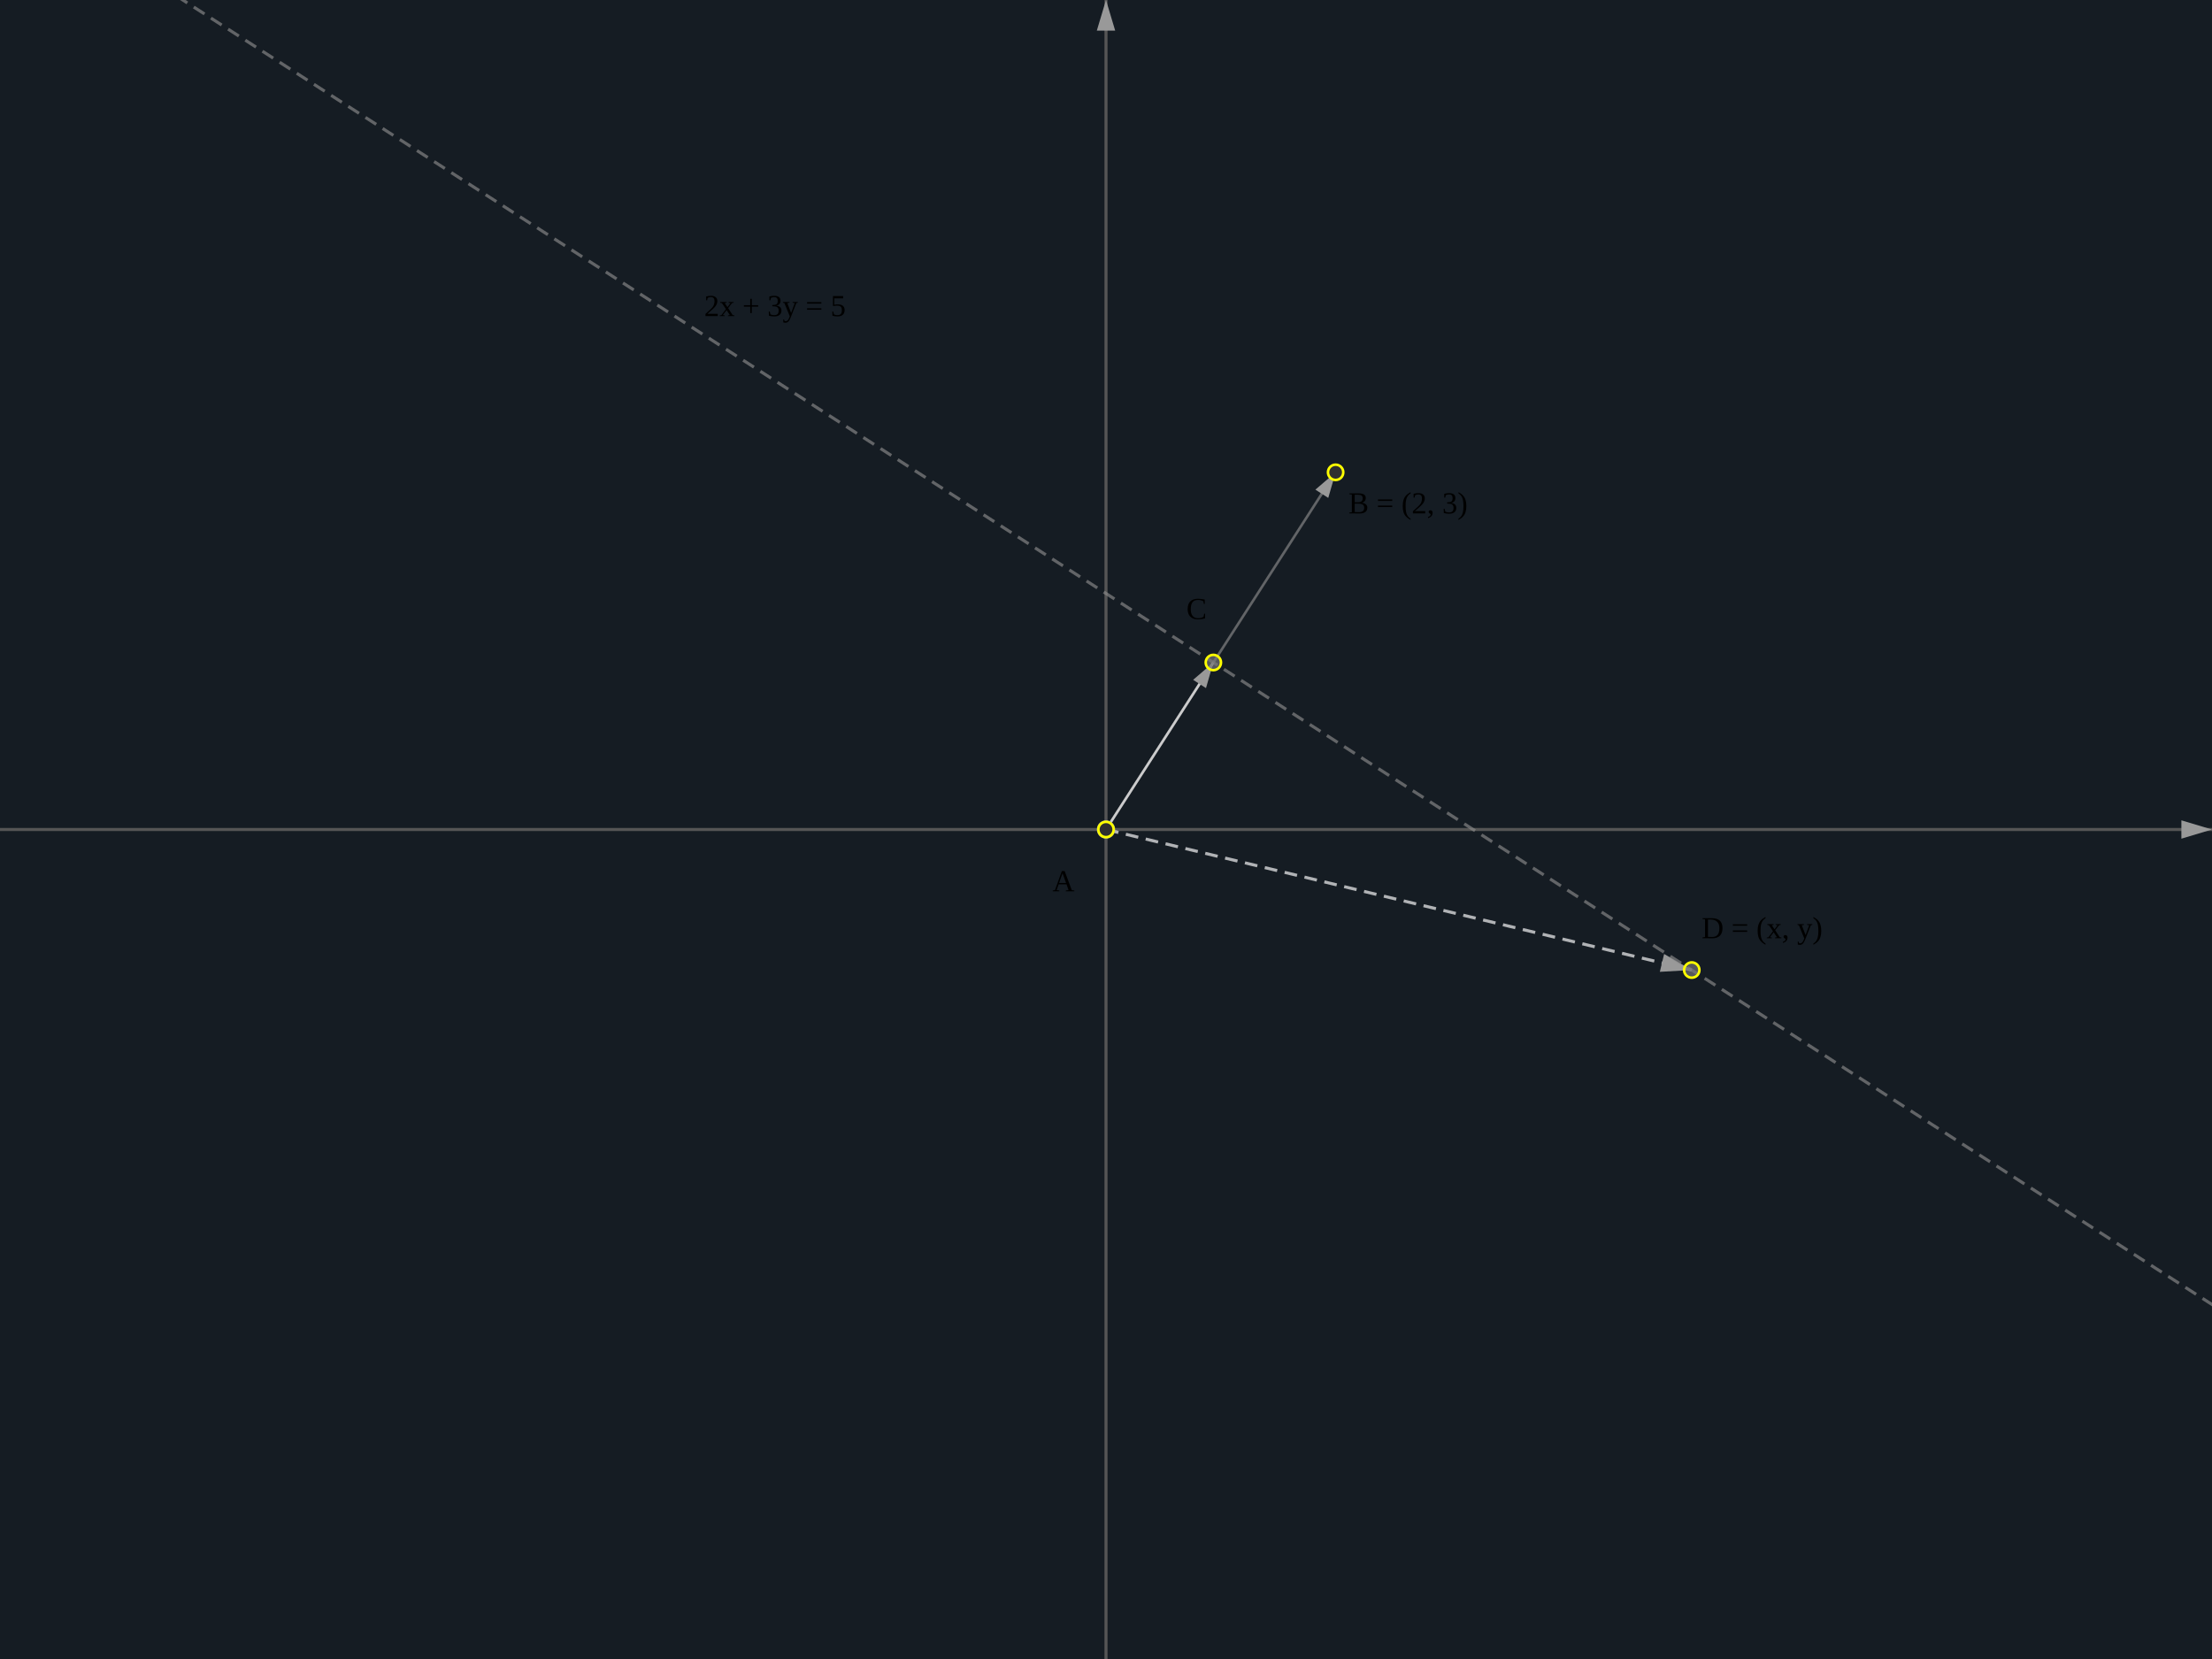
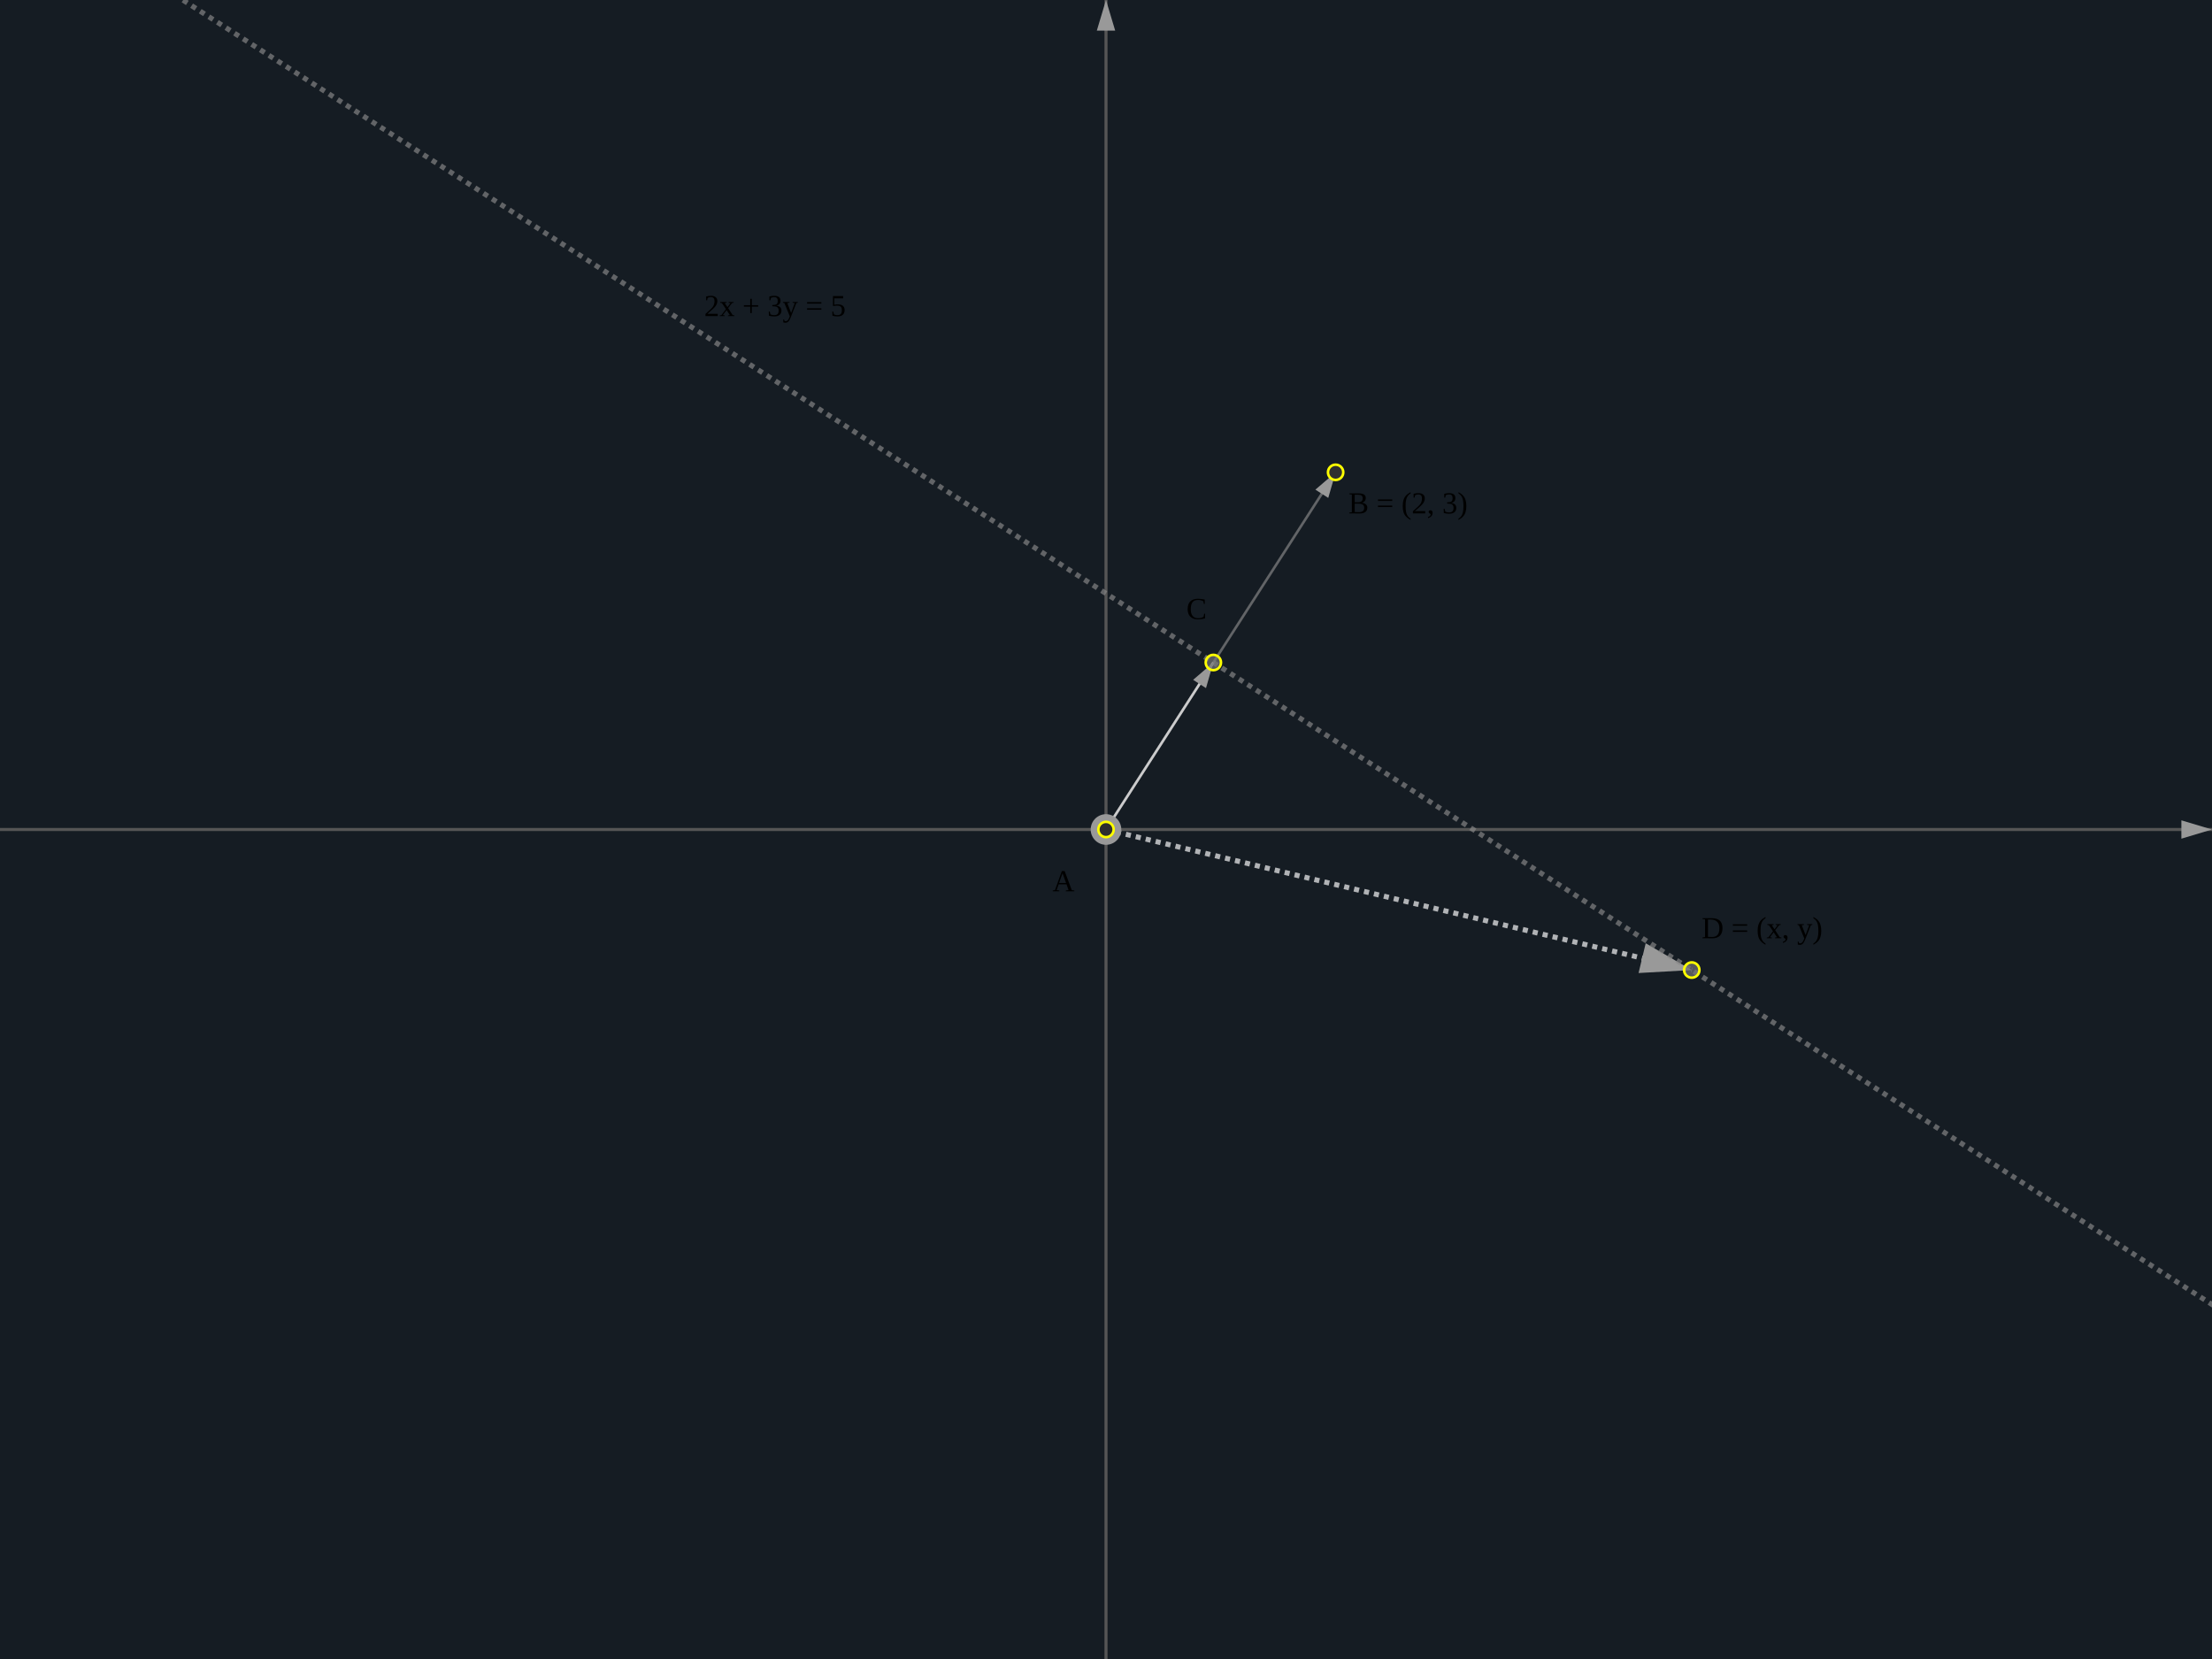
<svg xmlns="http://www.w3.org/2000/svg" xmlns:html="http://www.w3.org/1999/xhtml" xmlns:ns1="https://svgjs.com/svgjs" version="1.1" width="867" height="650.25" viewBox="0 0 867 650.25">
  <g transform="matrix(1,0,0,-1,433.5,325.125)">
    <rect width="867" height="650.25" class="fsg-board" fill="#ffffff00" x="-433.5" y="-325.125" />
    <rect width="0" height="0" class="fsg-ui-select-box" x="104.5" y="95" />
    <line x1="-433.5" y1="0" x2="433.5" y2="0" class="axis-x" stroke="#888888aa" marker-end="url(#SvgjsMarker1000)" component_no="1" fsg_shape="true" />
    <line x1="0" y1="-325.125" x2="0" y2="325.125" class="axis-y" stroke="#888888aa" marker-end="url(#SvgjsMarker1000)" component_no="2" fsg_shape="true" />
    <line x1="0" y1="0" x2="90" y2="140" class="vector" stroke="#888888aa" marker-start="url(#SvgjsMarker1001)" marker-end="url(#SvgjsMarker1000)" component_no="16" component_refs="4,5" fsg_shape="true" />
    <line x1="0" y1="0" x2="42.078" y2="65.455" class="vector" stroke="#ffffffaa" marker-start="url(#SvgjsMarker1001)" marker-end="url(#SvgjsMarker1000)" component_no="18" component_refs="4,17" fsg_shape="true" />
    <line x1="0" y1="0" x2="229.587" y2="-55.086" class="vector dashed" stroke="#ffffffaa" marker-start="url(#SvgjsMarker1001)" marker-end="url(#SvgjsMarker1000)" component_no="22" component_refs="4,21" fsg_shape="true" />
    <circle r="3" cx="0" cy="0" class="point" stroke="#888888aa" component_no="4" label="A" />
    <circle r="3" cx="90" cy="140" class="point" stroke="#888888aa" component_no="5" label="B = (2, 3)" />
    <text class="label" offset_x="-21" offset_y="12.766" of="4" transform="matrix(1,0,0,-1,0,0)" x="-21" y="3.422" ns1:data="{&quot;leading&quot;:&quot;1.3&quot;}">
      <tspan dy="20.8" x="-21" ns1:data="{&quot;leading&quot;:&quot;1.3&quot;,&quot;newLined&quot;:true}">A</tspan>
    </text>
    <text class="label" offset_x="5" offset_y="5" of="5" transform="matrix(1,0,0,-1,0,0)" x="95" y="-144.688" ns1:data="{&quot;leading&quot;:&quot;1.3&quot;}">
      <tspan dy="20.8" x="95" ns1:data="{&quot;leading&quot;:&quot;1.3&quot;,&quot;newLined&quot;:true}">B = (2, 3)</tspan>
    </text>
    <line x1="434" y1="-186.495" x2="-362.631" y2="325.625" class="perp-line dashed" stroke="#888888aa" component_no="20" component_refs="18,17" label="2x + 3y = 5" fsg_shape="true" />
    <circle r="3" cx="42.078" cy="65.455" class="pin-point" component_no="17" component_refs="16" label="C" />
    <text class="label" offset_x="-10.587" offset_y="-28.318" of="17" transform="matrix(1,0,0,-1,0,0)" x="31.503" y="-103.284" ns1:data="{&quot;leading&quot;:&quot;1.3&quot;}">
      <tspan dy="20.8" x="31.503" ns1:data="{&quot;leading&quot;:&quot;1.3&quot;,&quot;newLined&quot;:true}">C</tspan>
    </text>
    <circle r="3" cx="229.587" cy="-55.086" class="pin-point" component_no="21" component_refs="20" label="D = (x, y)" />
    <text class="label" offset_x="3.851" offset_y="-23.588" of="21" transform="matrix(1,0,0,-1,0,0)" x="233.449" y="21.82" ns1:data="{&quot;leading&quot;:&quot;1.3&quot;}">
      <tspan dy="20.8" x="233.449" ns1:data="{&quot;leading&quot;:&quot;1.3&quot;,&quot;newLined&quot;:true}">D = (x, y)</tspan>
    </text>
    <text class="label" offset_x="-193.216" offset_y="-142.669" of="20" transform="matrix(1,0,0,-1,0,0)" x="-157.518" y="-222.025" ns1:data="{&quot;leading&quot;:&quot;1.3&quot;}">
      <tspan dy="20.8" x="-157.518" ns1:data="{&quot;leading&quot;:&quot;1.3&quot;,&quot;newLined&quot;:true}">2x + 3y = 5</tspan>
    </text>
  </g>
  <defs>
    <style>
svg {
  user-select: none;
  -webkit-user-select: none;
}

svg .fsg-board {
  fill: #151c23;
}

svg .fsg-ui-select-box {
  stroke-width: 0.5;
  fill: none;
}

svg .menu {
  font: 0.9em Roboto, Helvetica, Sans-Serif, Times, serif, monospace;
}

svg .menu_title {
  fill: #aaa;
  font-family: Georgia, 'Times New Roman', Times, serif;
}

svg .menu_item {
  font-weight: 300;
  fill: #888;
}

svg .menu_item:hover {
  fill: #fff;
  cursor: pointer;
}

svg *[fsg_hidden] {
  visibility: hidden;
}

svg *[fsg_fill_none]{
  fill: none;
}

svg *[fsg_shape]:hover {
  stroke: #fff;
}

svg .dashed {
-   stroke-dasharray: 5 3;
-   stroke-width: 1.2;
+   stroke-dasharray: 2;
+   stroke-width: 2;
}

svg .axis-x, svg .axis-y {
  stroke: #555; 
  stroke-width: 1.2;
}

svg .vector-marker-start, svg .vector-marker-end {
  fill: #999;
}

svg .point {
  fill: #2f2f2f;
  stroke: #ff0;
}

svg .pin-point {
  fill: #777777aa;
  stroke: #ff0;
}

svg .mid-point, svg .intersect-point {
  fill: #777777aa;
  stroke: #565656aa;
}

svg .point:hover, svg .pin-point:hover {
  cursor: grab;
}

svg .mid-point:hover, svg .intersect-point:hover {
  cursor: pointer;
}

svg g, svg div, svg foreignObject, svg span {
  position: relative;
}

svg span.base {
  position: relative !important;
}

svg .latex-container {
  width: max-content;
  height: max-content;
  position: fixed; /* important for Safari */
}
</style>
    <html:link rel="stylesheet" href="https://rintaroutw.github.io/fsg/style/runtime.css" />
    <html:link rel="stylesheet" href="https://cdn.jsdelivr.net/npm/katex@0.12.0/dist/katex.min.css" />
    <marker markerWidth="6" markerHeight="6" refX="3" refY="3" viewBox="0 0 6 6" orient="auto" class="vector-start-marker" id="SvgjsMarker1001">
      <circle r="3" cx="3" cy="3" class="vector-marker-start" />
    </marker>
    <marker markerWidth="10" markerHeight="6" refX="10" refY="3" viewBox="0 0 10 6" orient="auto" class="vector-end-marker" id="SvgjsMarker1000">
      <polygon points="0 0, 10 3, 0 6" stroke-width="1" class="vector-marker-end" />
    </marker>
  </defs>
</svg>
